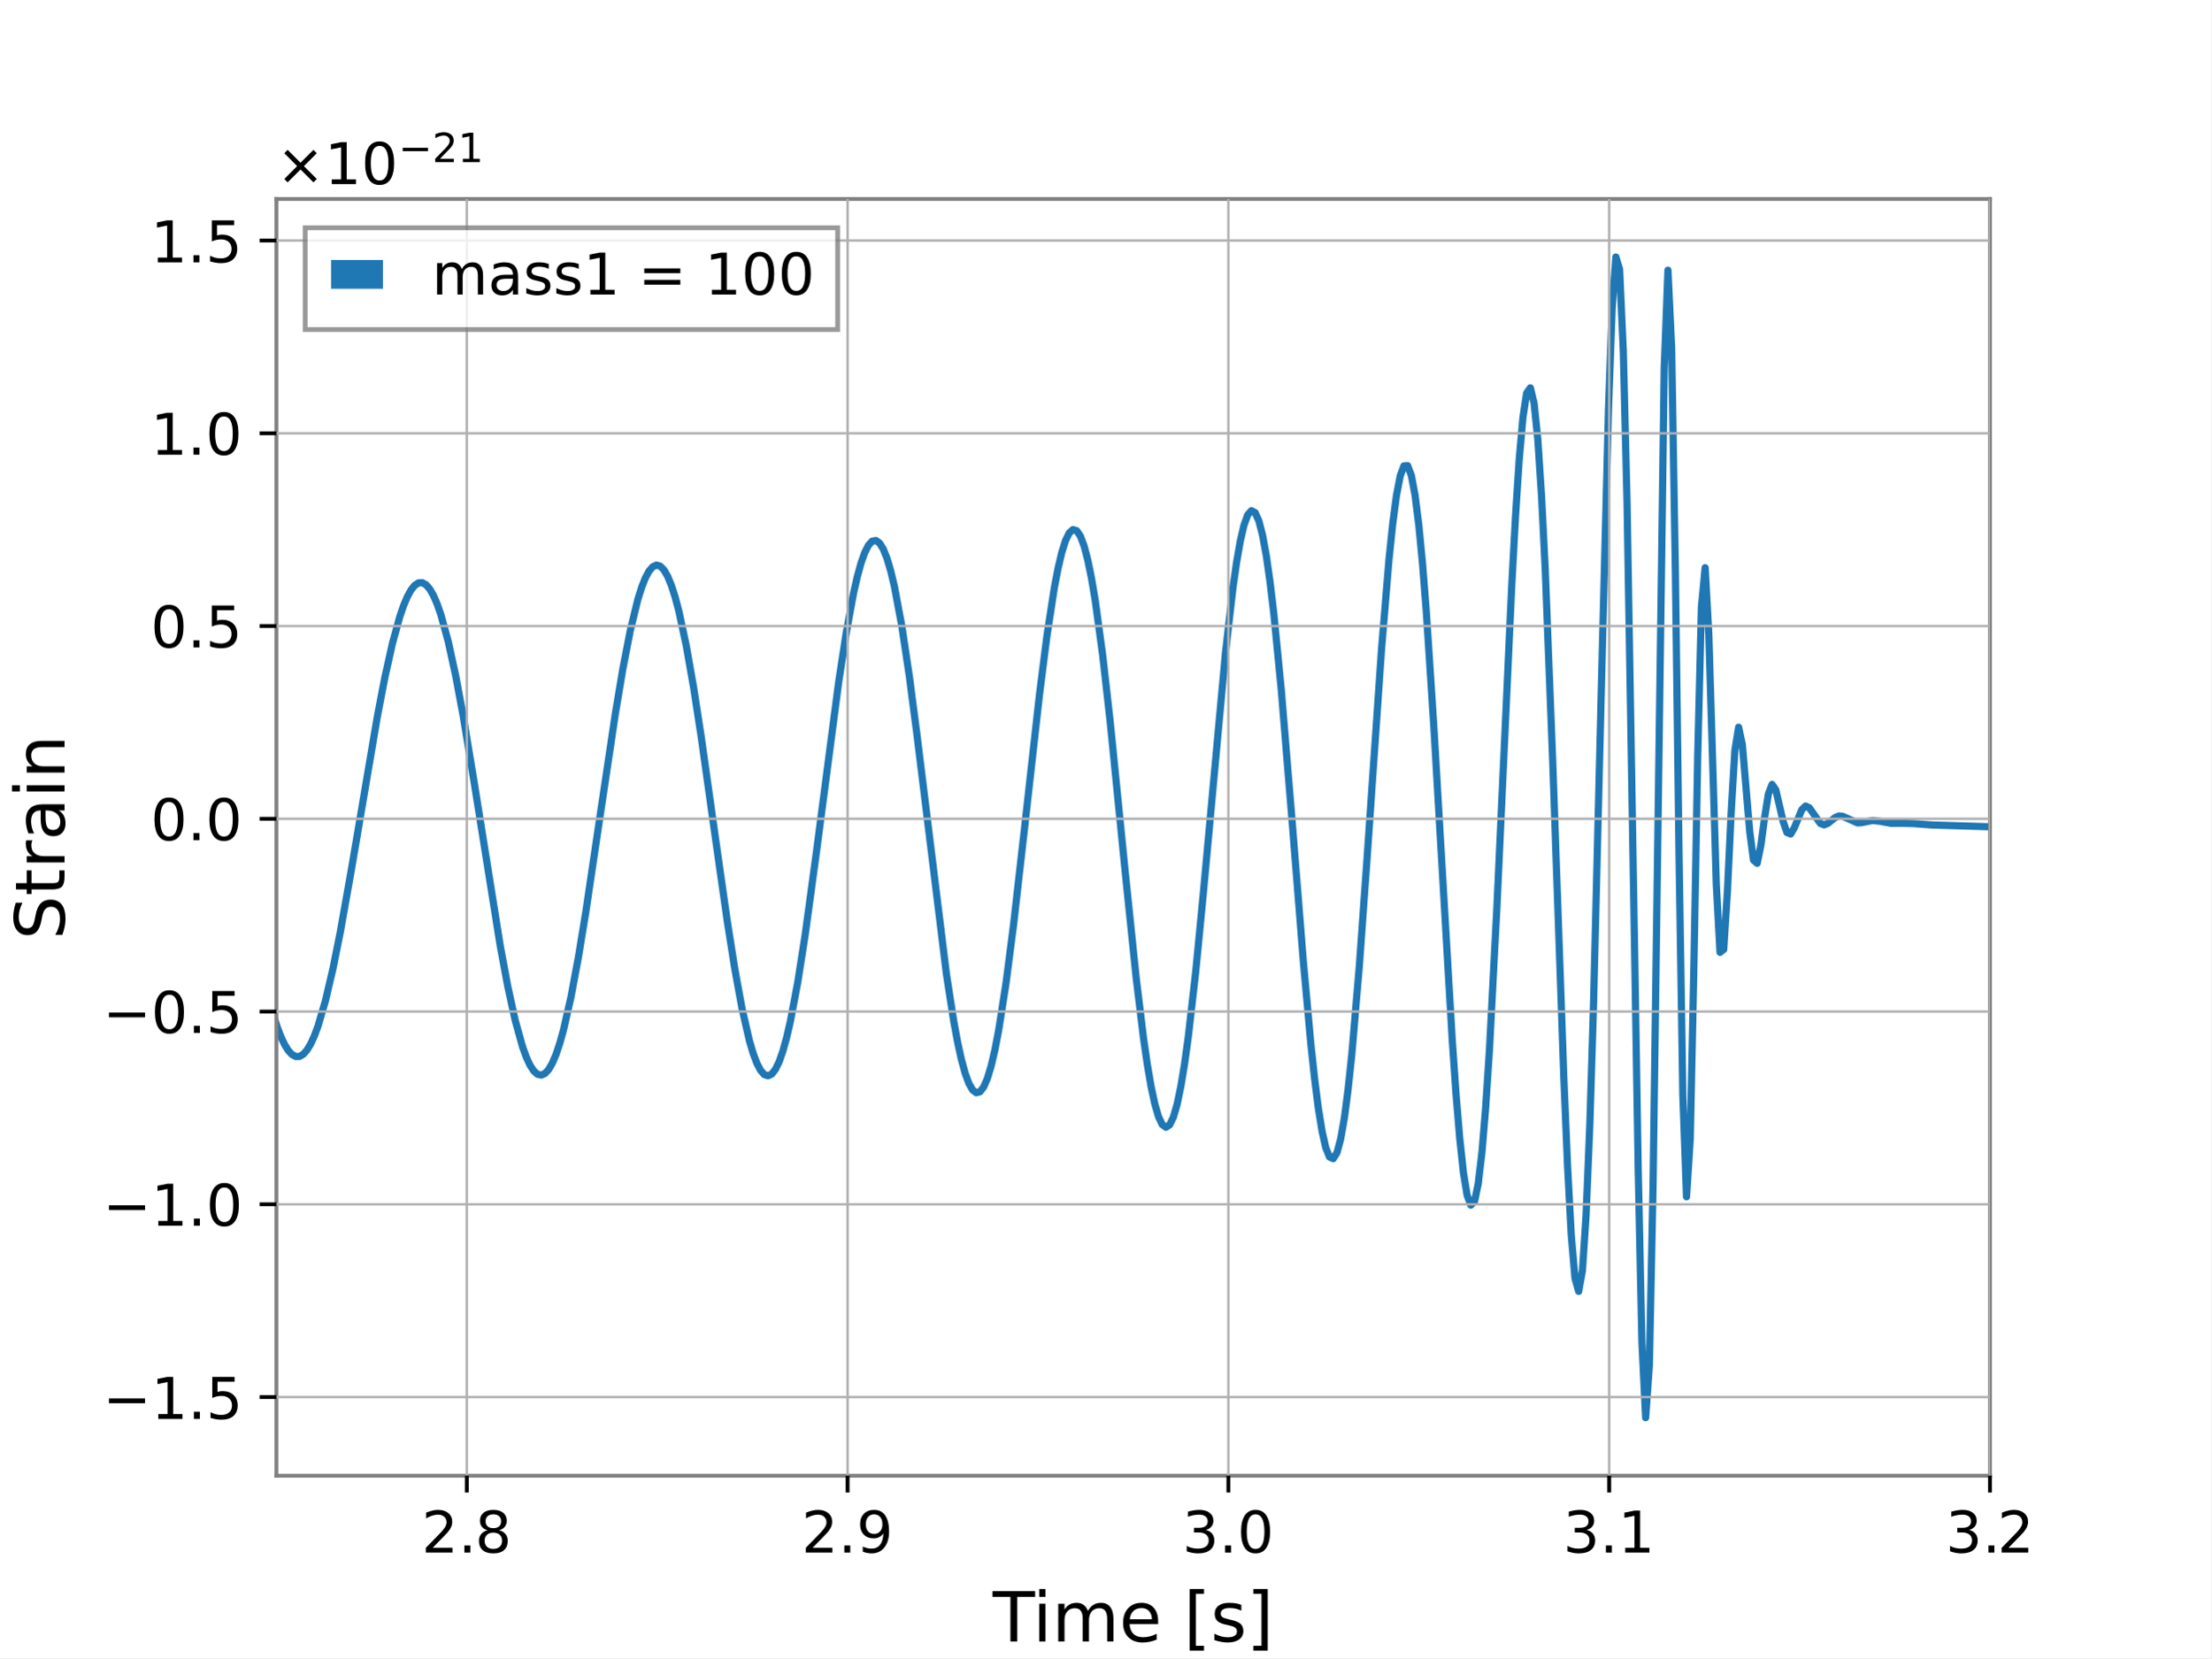
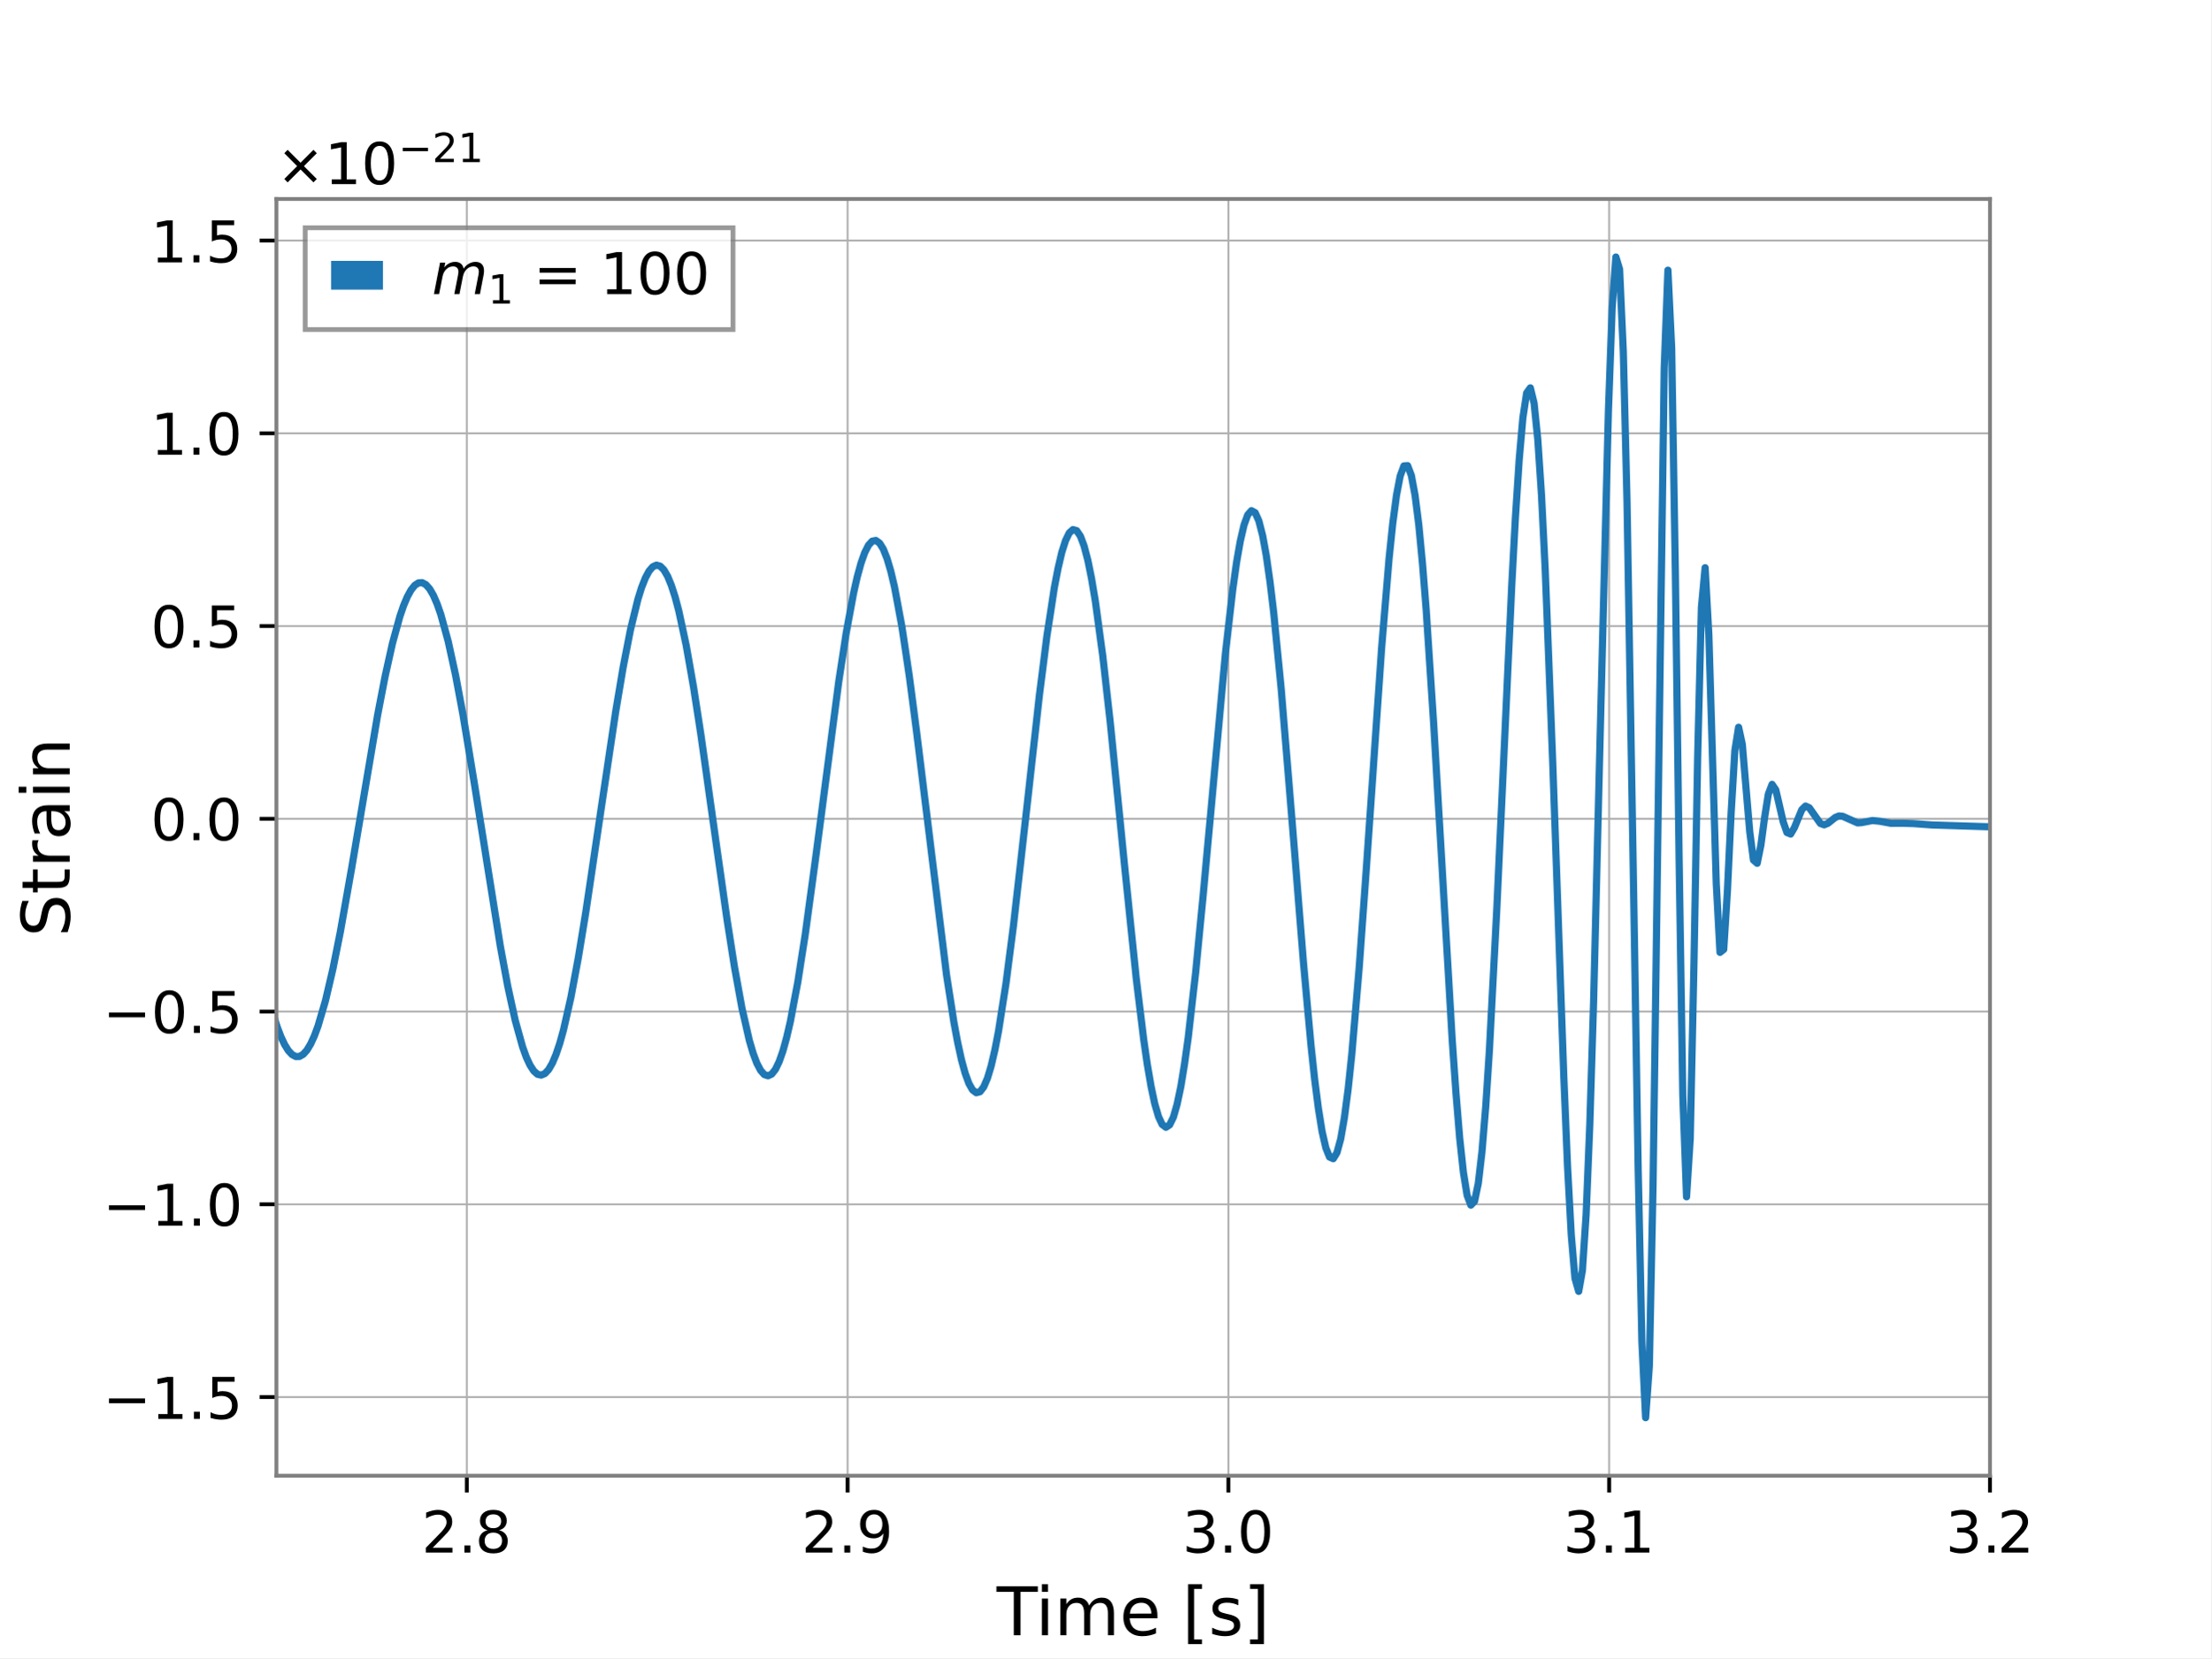
<svg xmlns="http://www.w3.org/2000/svg" xmlns:xlink="http://www.w3.org/1999/xlink" width="460.8pt" height="345.6pt" viewBox="0 0 460.8 345.6" version="1.1">
  <defs>
    <style type="text/css">*{stroke-linejoin: round; stroke-linecap: butt}</style>
  </defs>
  <g id="figure_1">
    <g id="patch_1">
      <path d="M 0 345.6  L 460.8 345.6  L 460.8 0  L 0 0  z " style="fill: #ffffff" />
    </g>
    <g id="axes_1">
      <g id="patch_2">
        <path d="M 57.6 307.584  L 414.72 307.584  L 414.72 41.472  L 57.6 41.472  z " style="fill: #ffffff" />
      </g>
-       <g id="line2d_1">
-         <path d="M 56.98 211.622  L 57.755 214.025  L 58.53 216.061  L 59.305 217.711  L 60.08 218.96  L 60.855 219.797  L 61.63 220.212  L 62.405 220.2  L 63.18 219.761  L 63.955 218.898  L 64.73 217.615  L 65.505 215.924  L 66.28 213.836  L 67.83 208.547  L 69.38 201.922  L 70.93 194.187  L 73.255 181.093  L 78.68 149.1  L 80.23 141.073  L 81.78 134.11  L 83.33 128.474  L 84.105 126.224  L 84.88 124.384  L 85.655 122.972  L 86.43 122.004  L 87.205 121.491  L 87.98 121.44  L 88.755 121.853  L 89.53 122.729  L 90.305 124.061  L 91.08 125.841  L 91.855 128.053  L 93.405 133.697  L 94.955 140.8  L 96.505 149.111  L 98.83 163.171  L 104.255 197.173  L 105.805 205.523  L 107.355 212.629  L 108.905 218.206  L 109.68 220.345  L 110.455 222.02  L 111.23 223.212  L 112.005 223.906  L 112.78 224.093  L 113.555 223.769  L 114.33 222.934  L 115.105 221.593  L 115.88 219.758  L 116.655 217.444  L 117.43 214.67  L 118.98 207.853  L 120.53 199.558  L 122.08 190.103  L 125.18 169.217  L 128.28 148.489  L 129.83 139.248  L 131.38 131.283  L 132.93 124.934  L 133.705 122.457  L 134.48 120.483  L 135.255 119.035  L 136.03 118.131  L 136.805 117.784  L 137.58 117.998  L 138.355 118.775  L 139.13 120.109  L 139.905 121.988  L 140.68 124.395  L 141.455 127.307  L 143.005 134.522  L 144.555 143.339  L 146.105 153.39  L 149.205 175.437  L 151.53 191.771  L 153.08 201.643  L 154.63 210.164  L 156.18 216.931  L 156.955 219.551  L 157.73 221.616  L 158.505 223.097  L 159.28 223.976  L 160.055 224.236  L 160.83 223.872  L 161.605 222.882  L 162.38 221.275  L 163.155 219.064  L 163.93 216.27  L 164.705 212.923  L 166.255 204.715  L 167.805 194.796  L 170.13 177.694  L 174.78 142.181  L 176.33 132.041  L 177.88 123.634  L 178.655 120.219  L 179.43 117.392  L 180.205 115.194  L 180.98 113.656  L 181.755 112.801  L 182.53 112.644  L 183.305 113.194  L 184.08 114.447  L 184.855 116.394  L 185.63 119.014  L 186.405 122.279  L 187.955 130.589  L 189.505 140.936  L 191.055 152.821  L 197.255 203.163  L 198.805 213.122  L 199.58 217.284  L 200.355 220.819  L 201.13 223.674  L 201.905 225.805  L 202.68 227.177  L 203.455 227.766  L 204.23 227.558  L 205.005 226.551  L 205.78 224.752  L 206.555 222.181  L 207.33 218.866  L 208.105 214.85  L 209.655 204.922  L 211.205 192.918  L 213.53 172.477  L 216.63 144.774  L 218.18 132.563  L 219.73 122.468  L 220.505 118.423  L 221.28 115.139  L 222.055 112.676  L 222.83 111.078  L 223.605 110.379  L 224.38 110.599  L 225.155 111.743  L 225.93 113.805  L 226.705 116.761  L 227.48 120.576  L 228.255 125.2  L 229.805 136.612  L 231.355 150.342  L 234.455 181.335  L 236.78 203.8  L 238.33 216.533  L 239.105 221.883  L 239.88 226.421  L 240.655 230.063  L 241.43 232.735  L 242.205 234.381  L 242.98 234.963  L 243.755 234.459  L 244.53 232.867  L 245.305 230.202  L 246.08 226.498  L 246.855 221.811  L 247.63 216.209  L 249.18 202.638  L 250.73 186.68  L 255.38 136.182  L 256.93 122.679  L 257.705 117.213  L 258.48 112.766  L 259.255 109.436  L 260.03 107.306  L 260.805 106.435  L 261.58 106.858  L 262.355 108.586  L 263.13 111.601  L 263.905 115.862  L 264.68 121.299  L 265.455 127.818  L 267.005 143.608  L 269.33 171.797  L 271.655 200.793  L 273.205 217.782  L 273.98 224.967  L 274.755 231.039  L 275.53 235.845  L 276.305 239.254  L 277.08 241.166  L 277.855 241.51  L 278.63 240.249  L 279.405 237.381  L 280.18 232.939  L 280.955 226.995  L 281.73 219.661  L 283.28 201.448  L 284.83 179.893  L 287.93 135.128  L 289.48 116.495  L 290.255 109.081  L 291.03 103.253  L 291.805 99.209  L 292.58 97.105  L 293.355 97.051  L 294.13 99.099  L 294.905 103.243  L 295.68 109.413  L 296.455 117.478  L 297.23 127.246  L 298.78 150.844  L 302.655 216.838  L 303.43 227.881  L 304.205 237.195  L 304.98 244.391  L 305.755 249.141  L 306.53 251.193  L 307.305 250.382  L 308.08 246.645  L 308.855 240.02  L 309.63 230.654  L 310.405 218.8  L 311.955 189.151  L 315.055 122.014  L 315.83 107.686  L 316.605 95.812  L 317.38 87.043  L 318.155 81.919  L 318.93 80.836  L 319.705 84.027  L 320.48 91.539  L 321.255 103.223  L 322.03 118.71  L 323.58 158.476  L 325.905 224.52  L 326.68 242.99  L 327.455 257.378  L 328.23 266.444  L 329.005 269.166  L 329.78 264.828  L 330.555 253.118  L 331.33 234.237  L 332.105 209.006  L 333.655 146.341  L 335.205 85.523  L 335.98 64.247  L 336.755 53.568  L 337.53 56.114  L 338.305 73.279  L 339.08 104.654  L 340.63 196.468  L 341.405 243.687  L 342.18 279.74  L 342.955 295.488  L 343.73 284.721  L 344.505 246.977  L 346.83 76.741  L 347.605 56.306  L 348.38 72.513  L 349.155 119.371  L 349.93 178.891  L 350.705 228.212  L 351.48 249.454  L 352.255 237.322  L 353.03 200.701  L 353.805 157.647  L 354.58 126.602  L 355.355 118.324  L 356.13 132.29  L 357.68 184.22  L 358.455 198.501  L 359.23 197.889  L 360.005 185.686  L 360.78 169.325  L 361.555 156.417  L 362.33 151.575  L 363.105 155.157  L 364.655 173.357  L 365.43 179.271  L 366.205 179.944  L 366.98 176.14  L 367.755 170.374  L 368.53 165.515  L 369.305 163.49  L 370.08 164.624  L 371.63 171.292  L 372.405 173.524  L 373.18 173.837  L 373.955 172.518  L 375.505 168.754  L 376.28 168.003  L 377.055 168.356  L 379.38 171.643  L 380.155 171.924  L 380.93 171.612  L 382.48 170.378  L 383.255 170.07  L 384.03 170.145  L 387.13 171.519  L 387.905 171.47  L 390.23 171.019  L 391.78 171.18  L 394.105 171.611  L 396.43 171.597  L 398.755 171.66  L 402.63 171.946  L 415.03 172.339  L 415.03 172.339  " clip-path="url(#p8f903970fc)" style="fill: none; stroke: #1f77b4; stroke-width: 1.5; stroke-linecap: square" />
-       </g>
-       <g id="patch_3">
-         <path d="M 57.6 307.584  L 57.6 41.472  " style="fill: none; stroke: #808080; stroke-width: 0.8; stroke-linejoin: miter; stroke-linecap: square" />
-       </g>
-       <g id="patch_4">
-         <path d="M 414.72 307.584  L 414.72 41.472  " style="fill: none; stroke: #808080; stroke-width: 0.8; stroke-linejoin: miter; stroke-linecap: square" />
-       </g>
-       <g id="patch_5">
-         <path d="M 57.6 307.584  L 414.72 307.584  " style="fill: none; stroke: #808080; stroke-width: 0.8; stroke-linejoin: miter; stroke-linecap: square" />
-       </g>
-       <g id="patch_6">
-         <path d="M 57.6 41.472  L 414.72 41.472  " style="fill: none; stroke: #808080; stroke-width: 0.8; stroke-linejoin: miter; stroke-linecap: square" />
-       </g>
      <g id="matplotlib.axis_1">
        <g id="xtick_1">
+           <g id="line2d_1">
+             <path d="M 97.28 307.584  L 97.28 41.472  " clip-path="url(#pd435200888)" style="fill: none; stroke: #b0b0b0; stroke-width: 0.4; stroke-linecap: square" />
+           </g>
          <g id="line2d_2">
-             <path d="M 97.28 307.584  L 97.28 41.472  " clip-path="url(#p8f903970fc)" style="fill: none; stroke: #b0b0b0; stroke-width: 0.5; stroke-linecap: square" />
-           </g>
-           <g id="line2d_3">
-             <defs>
-               <path id="mfacec053ff" d="M 0 0  L 0 3.5  " style="stroke: #000000; stroke-width: 0.8" />
-             </defs>
-             <g>
-               <use xlink:href="#mfacec053ff" x="97.28" y="307.584" style="stroke: #000000; stroke-width: 0.8" />
+             <defs>
+               <path id="m0b20afa944" d="M 0 0  L 0 3.5  " style="stroke: #000000; stroke-width: 0.8" />
+             </defs>
+             <g>
+               <use xlink:href="#m0b20afa944" x="97.28" y="307.584" style="stroke: #000000; stroke-width: 0.8" />
            </g>
          </g>
          <g id="text_1">
            <g transform="translate(87.86 323.7021) scale(0.12 -0.12)">
              <defs>
                <path id="DejaVuSans-32" d="M 1228 531  L 3431 531  L 3431 0  L 469 0  L 469 531  Q 828 903 1448 1529  Q 2069 2156 2228 2338  Q 2531 2678 2651 2914  Q 2772 3150 2772 3378  Q 2772 3750 2511 3984  Q 2250 4219 1831 4219  Q 1534 4219 1204 4116  Q 875 4013 500 3803  L 500 4441  Q 881 4594 1212 4672  Q 1544 4750 1819 4750  Q 2544 4750 2975 4387  Q 3406 4025 3406 3419  Q 3406 3131 3298 2873  Q 3191 2616 2906 2266  Q 2828 2175 2409 1742  Q 1991 1309 1228 531  z " transform="scale(0.015625)" />
                <path id="DejaVuSans-2e" d="M 684 794  L 1344 794  L 1344 0  L 684 0  L 684 794  z " transform="scale(0.015625)" />
                <path id="DejaVuSans-38" d="M 2034 2216  Q 1584 2216 1326 1975  Q 1069 1734 1069 1313  Q 1069 891 1326 650  Q 1584 409 2034 409  Q 2484 409 2743 651  Q 3003 894 3003 1313  Q 3003 1734 2745 1975  Q 2488 2216 2034 2216  z M 1403 2484  Q 997 2584 770 2862  Q 544 3141 544 3541  Q 544 4100 942 4425  Q 1341 4750 2034 4750  Q 2731 4750 3128 4425  Q 3525 4100 3525 3541  Q 3525 3141 3298 2862  Q 3072 2584 2669 2484  Q 3125 2378 3379 2068  Q 3634 1759 3634 1313  Q 3634 634 3220 271  Q 2806 -91 2034 -91  Q 1263 -91 848 271  Q 434 634 434 1313  Q 434 1759 690 2068  Q 947 2378 1403 2484  z M 1172 3481  Q 1172 3119 1398 2916  Q 1625 2713 2034 2713  Q 2441 2713 2670 2916  Q 2900 3119 2900 3481  Q 2900 3844 2670 4047  Q 2441 4250 2034 4250  Q 1625 4250 1398 4047  Q 1172 3844 1172 3481  z " transform="scale(0.015625)" />
              </defs>
              <use xlink:href="#DejaVuSans-32" transform="translate(0 0.78125)" />
              <use xlink:href="#DejaVuSans-2e" transform="translate(63.62305 0.78125)" />
              <use xlink:href="#DejaVuSans-38" transform="translate(92.78516 0.78125)" />
            </g>
          </g>
        </g>
        <g id="xtick_2">
+           <g id="line2d_3">
+             <path d="M 176.64 307.584  L 176.64 41.472  " clip-path="url(#pd435200888)" style="fill: none; stroke: #b0b0b0; stroke-width: 0.4; stroke-linecap: square" />
+           </g>
          <g id="line2d_4">
-             <path d="M 176.64 307.584  L 176.64 41.472  " clip-path="url(#p8f903970fc)" style="fill: none; stroke: #b0b0b0; stroke-width: 0.5; stroke-linecap: square" />
-           </g>
-           <g id="line2d_5">
-             <g>
-               <use xlink:href="#mfacec053ff" x="176.64" y="307.584" style="stroke: #000000; stroke-width: 0.8" />
+             <g>
+               <use xlink:href="#m0b20afa944" x="176.64" y="307.584" style="stroke: #000000; stroke-width: 0.8" />
            </g>
          </g>
          <g id="text_2">
            <g transform="translate(167.04 323.7021) scale(0.12 -0.12)">
              <defs>
                <path id="DejaVuSans-39" d="M 703 97  L 703 672  Q 941 559 1184 500  Q 1428 441 1663 441  Q 2288 441 2617 861  Q 2947 1281 2994 2138  Q 2813 1869 2534 1725  Q 2256 1581 1919 1581  Q 1219 1581 811 2004  Q 403 2428 403 3163  Q 403 3881 828 4315  Q 1253 4750 1959 4750  Q 2769 4750 3195 4129  Q 3622 3509 3622 2328  Q 3622 1225 3098 567  Q 2575 -91 1691 -91  Q 1453 -91 1209 -44  Q 966 3 703 97  z M 1959 2075  Q 2384 2075 2632 2365  Q 2881 2656 2881 3163  Q 2881 3666 2632 3958  Q 2384 4250 1959 4250  Q 1534 4250 1286 3958  Q 1038 3666 1038 3163  Q 1038 2656 1286 2365  Q 1534 2075 1959 2075  z " transform="scale(0.015625)" />
              </defs>
              <use xlink:href="#DejaVuSans-32" transform="translate(0 0.78125)" />
              <use xlink:href="#DejaVuSans-2e" transform="translate(63.62305 0.78125)" />
              <use xlink:href="#DejaVuSans-39" transform="translate(95.41016 0.78125)" />
            </g>
          </g>
        </g>
        <g id="xtick_3">
+           <g id="line2d_5">
+             <path d="M 256 307.584  L 256 41.472  " clip-path="url(#pd435200888)" style="fill: none; stroke: #b0b0b0; stroke-width: 0.4; stroke-linecap: square" />
+           </g>
          <g id="line2d_6">
-             <path d="M 256 307.584  L 256 41.472  " clip-path="url(#p8f903970fc)" style="fill: none; stroke: #b0b0b0; stroke-width: 0.5; stroke-linecap: square" />
-           </g>
-           <g id="line2d_7">
-             <g>
-               <use xlink:href="#mfacec053ff" x="256" y="307.584" style="stroke: #000000; stroke-width: 0.8" />
+             <g>
+               <use xlink:href="#m0b20afa944" x="256" y="307.584" style="stroke: #000000; stroke-width: 0.8" />
            </g>
          </g>
          <g id="text_3">
            <g transform="translate(246.4 323.7021) scale(0.12 -0.12)">
              <defs>
                <path id="DejaVuSans-33" d="M 2597 2516  Q 3050 2419 3304 2112  Q 3559 1806 3559 1356  Q 3559 666 3084 287  Q 2609 -91 1734 -91  Q 1441 -91 1130 -33  Q 819 25 488 141  L 488 750  Q 750 597 1062 519  Q 1375 441 1716 441  Q 2309 441 2620 675  Q 2931 909 2931 1356  Q 2931 1769 2642 2001  Q 2353 2234 1838 2234  L 1294 2234  L 1294 2753  L 1863 2753  Q 2328 2753 2575 2939  Q 2822 3125 2822 3475  Q 2822 3834 2567 4026  Q 2313 4219 1838 4219  Q 1578 4219 1281 4162  Q 984 4106 628 3988  L 628 4550  Q 988 4650 1302 4700  Q 1616 4750 1894 4750  Q 2613 4750 3031 4423  Q 3450 4097 3450 3541  Q 3450 3153 3228 2886  Q 3006 2619 2597 2516  z " transform="scale(0.015625)" />
                <path id="DejaVuSans-30" d="M 2034 4250  Q 1547 4250 1301 3770  Q 1056 3291 1056 2328  Q 1056 1369 1301 889  Q 1547 409 2034 409  Q 2525 409 2770 889  Q 3016 1369 3016 2328  Q 3016 3291 2770 3770  Q 2525 4250 2034 4250  z M 2034 4750  Q 2819 4750 3233 4129  Q 3647 3509 3647 2328  Q 3647 1150 3233 529  Q 2819 -91 2034 -91  Q 1250 -91 836 529  Q 422 1150 422 2328  Q 422 3509 836 4129  Q 1250 4750 2034 4750  z " transform="scale(0.015625)" />
              </defs>
              <use xlink:href="#DejaVuSans-33" transform="translate(0 0.78125)" />
              <use xlink:href="#DejaVuSans-2e" transform="translate(63.62305 0.78125)" />
              <use xlink:href="#DejaVuSans-30" transform="translate(95.41016 0.78125)" />
            </g>
          </g>
        </g>
        <g id="xtick_4">
+           <g id="line2d_7">
+             <path d="M 335.36 307.584  L 335.36 41.472  " clip-path="url(#pd435200888)" style="fill: none; stroke: #b0b0b0; stroke-width: 0.4; stroke-linecap: square" />
+           </g>
          <g id="line2d_8">
-             <path d="M 335.36 307.584  L 335.36 41.472  " clip-path="url(#p8f903970fc)" style="fill: none; stroke: #b0b0b0; stroke-width: 0.5; stroke-linecap: square" />
-           </g>
-           <g id="line2d_9">
-             <g>
-               <use xlink:href="#mfacec053ff" x="335.36" y="307.584" style="stroke: #000000; stroke-width: 0.8" />
+             <g>
+               <use xlink:href="#m0b20afa944" x="335.36" y="307.584" style="stroke: #000000; stroke-width: 0.8" />
            </g>
          </g>
          <g id="text_4">
            <g transform="translate(325.76 323.7021) scale(0.12 -0.12)">
              <defs>
                <path id="DejaVuSans-31" d="M 794 531  L 1825 531  L 1825 4091  L 703 3866  L 703 4441  L 1819 4666  L 2450 4666  L 2450 531  L 3481 531  L 3481 0  L 794 0  L 794 531  z " transform="scale(0.015625)" />
              </defs>
              <use xlink:href="#DejaVuSans-33" transform="translate(0 0.78125)" />
              <use xlink:href="#DejaVuSans-2e" transform="translate(63.62305 0.78125)" />
              <use xlink:href="#DejaVuSans-31" transform="translate(95.41016 0.78125)" />
            </g>
          </g>
        </g>
        <g id="xtick_5">
+           <g id="line2d_9">
+             <path d="M 414.72 307.584  L 414.72 41.472  " clip-path="url(#pd435200888)" style="fill: none; stroke: #b0b0b0; stroke-width: 0.4; stroke-linecap: square" />
+           </g>
          <g id="line2d_10">
-             <path d="M 414.72 307.584  L 414.72 41.472  " clip-path="url(#p8f903970fc)" style="fill: none; stroke: #b0b0b0; stroke-width: 0.5; stroke-linecap: square" />
-           </g>
-           <g id="line2d_11">
-             <g>
-               <use xlink:href="#mfacec053ff" x="414.72" y="307.584" style="stroke: #000000; stroke-width: 0.8" />
+             <g>
+               <use xlink:href="#m0b20afa944" x="414.72" y="307.584" style="stroke: #000000; stroke-width: 0.8" />
            </g>
          </g>
          <g id="text_5">
            <g transform="translate(405.48 323.7021) scale(0.12 -0.12)">
              <use xlink:href="#DejaVuSans-33" transform="translate(0 0.78125)" />
              <use xlink:href="#DejaVuSans-2e" transform="translate(63.62305 0.78125)" />
              <use xlink:href="#DejaVuSans-32" transform="translate(89.91016 0.78125)" />
            </g>
          </g>
        </g>
        <g id="text_6">
-           <g transform="translate(206.8864 342.1395) scale(0.144 -0.144)">
+           <g transform="translate(207.6995 340.8356) scale(0.14 -0.14)">
            <defs>
              <path id="DejaVuSans-54" d="M -19 4666  L 3928 4666  L 3928 4134  L 2272 4134  L 2272 0  L 1638 0  L 1638 4134  L -19 4134  L -19 4666  z " transform="scale(0.015625)" />
              <path id="DejaVuSans-69" d="M 603 3500  L 1178 3500  L 1178 0  L 603 0  L 603 3500  z M 603 4863  L 1178 4863  L 1178 4134  L 603 4134  L 603 4863  z " transform="scale(0.015625)" />
              <path id="DejaVuSans-6d" d="M 3328 2828  Q 3544 3216 3844 3400  Q 4144 3584 4550 3584  Q 5097 3584 5394 3201  Q 5691 2819 5691 2113  L 5691 0  L 5113 0  L 5113 2094  Q 5113 2597 4934 2840  Q 4756 3084 4391 3084  Q 3944 3084 3684 2787  Q 3425 2491 3425 1978  L 3425 0  L 2847 0  L 2847 2094  Q 2847 2600 2669 2842  Q 2491 3084 2119 3084  Q 1678 3084 1418 2786  Q 1159 2488 1159 1978  L 1159 0  L 581 0  L 581 3500  L 1159 3500  L 1159 2956  Q 1356 3278 1631 3431  Q 1906 3584 2284 3584  Q 2666 3584 2933 3390  Q 3200 3197 3328 2828  z " transform="scale(0.015625)" />
              <path id="DejaVuSans-65" d="M 3597 1894  L 3597 1613  L 953 1613  Q 991 1019 1311 708  Q 1631 397 2203 397  Q 2534 397 2845 478  Q 3156 559 3463 722  L 3463 178  Q 3153 47 2828 -22  Q 2503 -91 2169 -91  Q 1331 -91 842 396  Q 353 884 353 1716  Q 353 2575 817 3079  Q 1281 3584 2069 3584  Q 2775 3584 3186 3129  Q 3597 2675 3597 1894  z M 3022 2063  Q 3016 2534 2758 2815  Q 2500 3097 2075 3097  Q 1594 3097 1305 2825  Q 1016 2553 972 2059  L 3022 2063  z " transform="scale(0.015625)" />
              <path id="DejaVuSans-20" transform="scale(0.015625)" />
              <path id="DejaVuSans-5b" d="M 550 4863  L 1875 4863  L 1875 4416  L 1125 4416  L 1125 -397  L 1875 -397  L 1875 -844  L 550 -844  L 550 4863  z " transform="scale(0.015625)" />
              <path id="DejaVuSans-73" d="M 2834 3397  L 2834 2853  Q 2591 2978 2328 3040  Q 2066 3103 1784 3103  Q 1356 3103 1142 2972  Q 928 2841 928 2578  Q 928 2378 1081 2264  Q 1234 2150 1697 2047  L 1894 2003  Q 2506 1872 2764 1633  Q 3022 1394 3022 966  Q 3022 478 2636 193  Q 2250 -91 1575 -91  Q 1294 -91 989 -36  Q 684 19 347 128  L 347 722  Q 666 556 975 473  Q 1284 391 1588 391  Q 1994 391 2212 530  Q 2431 669 2431 922  Q 2431 1156 2273 1281  Q 2116 1406 1581 1522  L 1381 1569  Q 847 1681 609 1914  Q 372 2147 372 2553  Q 372 3047 722 3315  Q 1072 3584 1716 3584  Q 2034 3584 2315 3537  Q 2597 3491 2834 3397  z " transform="scale(0.015625)" />
              <path id="DejaVuSans-5d" d="M 1947 4863  L 1947 -844  L 622 -844  L 622 -397  L 1369 -397  L 1369 4416  L 622 4416  L 622 4863  L 1947 4863  z " transform="scale(0.015625)" />
            </defs>
            <use xlink:href="#DejaVuSans-54" />
            <use xlink:href="#DejaVuSans-69" x="57.959" />
            <use xlink:href="#DejaVuSans-6d" x="85.742" />
            <use xlink:href="#DejaVuSans-65" x="183.154" />
            <use xlink:href="#DejaVuSans-20" x="244.678" />
            <use xlink:href="#DejaVuSans-5b" x="276.465" />
            <use xlink:href="#DejaVuSans-73" x="315.479" />
            <use xlink:href="#DejaVuSans-5d" x="367.578" />
          </g>
        </g>
      </g>
      <g id="matplotlib.axis_2">
        <g id="ytick_1">
+           <g id="line2d_11">
+             <path d="M 57.6 291.194  L 414.72 291.194  " clip-path="url(#pd435200888)" style="fill: none; stroke: #b0b0b0; stroke-width: 0.4; stroke-linecap: square" />
+           </g>
          <g id="line2d_12">
-             <path d="M 57.6 291.194  L 414.72 291.194  " clip-path="url(#p8f903970fc)" style="fill: none; stroke: #b0b0b0; stroke-width: 0.5; stroke-linecap: square" />
-           </g>
-           <g id="line2d_13">
-             <defs>
-               <path id="m2f68d8ec80" d="M 0 0  L -3.5 0  " style="stroke: #000000; stroke-width: 0.8" />
-             </defs>
-             <g>
-               <use xlink:href="#m2f68d8ec80" x="57.6" y="291.194" style="stroke: #000000; stroke-width: 0.8" />
+             <defs>
+               <path id="m34209d4f77" d="M 0 0  L -3.5 0  " style="stroke: #000000; stroke-width: 0.8" />
+             </defs>
+             <g>
+               <use xlink:href="#m34209d4f77" x="57.6" y="291.194" style="stroke: #000000; stroke-width: 0.8" />
            </g>
          </g>
          <g id="text_7">
            <g transform="translate(21.44 295.7529) scale(0.12 -0.12)">
              <defs>
                <path id="DejaVuSans-2212" d="M 678 2272  L 4684 2272  L 4684 1741  L 678 1741  L 678 2272  z " transform="scale(0.015625)" />
                <path id="DejaVuSans-35" d="M 691 4666  L 3169 4666  L 3169 4134  L 1269 4134  L 1269 2991  Q 1406 3038 1543 3061  Q 1681 3084 1819 3084  Q 2600 3084 3056 2656  Q 3513 2228 3513 1497  Q 3513 744 3044 326  Q 2575 -91 1722 -91  Q 1428 -91 1123 -41  Q 819 9 494 109  L 494 744  Q 775 591 1075 516  Q 1375 441 1709 441  Q 2250 441 2565 725  Q 2881 1009 2881 1497  Q 2881 1984 2565 2268  Q 2250 2553 1709 2553  Q 1456 2553 1204 2497  Q 953 2441 691 2322  L 691 4666  z " transform="scale(0.015625)" />
              </defs>
              <use xlink:href="#DejaVuSans-2212" transform="translate(0 0.09375)" />
              <use xlink:href="#DejaVuSans-31" transform="translate(83.78906 0.09375)" />
              <use xlink:href="#DejaVuSans-2e" transform="translate(147.4121 0.09375)" />
              <use xlink:href="#DejaVuSans-35" transform="translate(179.1992 0.09375)" />
            </g>
          </g>
        </g>
        <g id="ytick_2">
+           <g id="line2d_13">
+             <path d="M 57.6 251.017  L 414.72 251.017  " clip-path="url(#pd435200888)" style="fill: none; stroke: #b0b0b0; stroke-width: 0.4; stroke-linecap: square" />
+           </g>
          <g id="line2d_14">
-             <path d="M 57.6 251.017  L 414.72 251.017  " clip-path="url(#p8f903970fc)" style="fill: none; stroke: #b0b0b0; stroke-width: 0.5; stroke-linecap: square" />
-           </g>
-           <g id="line2d_15">
-             <g>
-               <use xlink:href="#m2f68d8ec80" x="57.6" y="251.017" style="stroke: #000000; stroke-width: 0.8" />
+             <g>
+               <use xlink:href="#m34209d4f77" x="57.6" y="251.017" style="stroke: #000000; stroke-width: 0.8" />
            </g>
          </g>
          <g id="text_8">
            <g transform="translate(21.44 255.5757) scale(0.12 -0.12)">
              <use xlink:href="#DejaVuSans-2212" transform="translate(0 0.78125)" />
              <use xlink:href="#DejaVuSans-31" transform="translate(83.78906 0.78125)" />
              <use xlink:href="#DejaVuSans-2e" transform="translate(147.4121 0.78125)" />
              <use xlink:href="#DejaVuSans-30" transform="translate(179.1992 0.78125)" />
            </g>
          </g>
        </g>
        <g id="ytick_3">
+           <g id="line2d_15">
+             <path d="M 57.6 210.839  L 414.72 210.839  " clip-path="url(#pd435200888)" style="fill: none; stroke: #b0b0b0; stroke-width: 0.4; stroke-linecap: square" />
+           </g>
          <g id="line2d_16">
-             <path d="M 57.6 210.839  L 414.72 210.839  " clip-path="url(#p8f903970fc)" style="fill: none; stroke: #b0b0b0; stroke-width: 0.5; stroke-linecap: square" />
-           </g>
-           <g id="line2d_17">
-             <g>
-               <use xlink:href="#m2f68d8ec80" x="57.6" y="210.839" style="stroke: #000000; stroke-width: 0.8" />
+             <g>
+               <use xlink:href="#m34209d4f77" x="57.6" y="210.839" style="stroke: #000000; stroke-width: 0.8" />
            </g>
          </g>
          <g id="text_9">
            <g transform="translate(21.44 215.3985) scale(0.12 -0.12)">
              <use xlink:href="#DejaVuSans-2212" transform="translate(0 0.78125)" />
              <use xlink:href="#DejaVuSans-30" transform="translate(83.78906 0.78125)" />
              <use xlink:href="#DejaVuSans-2e" transform="translate(147.4121 0.78125)" />
              <use xlink:href="#DejaVuSans-35" transform="translate(179.1992 0.78125)" />
            </g>
          </g>
        </g>
        <g id="ytick_4">
+           <g id="line2d_17">
+             <path d="M 57.6 170.662  L 414.72 170.662  " clip-path="url(#pd435200888)" style="fill: none; stroke: #b0b0b0; stroke-width: 0.4; stroke-linecap: square" />
+           </g>
          <g id="line2d_18">
-             <path d="M 57.6 170.662  L 414.72 170.662  " clip-path="url(#p8f903970fc)" style="fill: none; stroke: #b0b0b0; stroke-width: 0.5; stroke-linecap: square" />
-           </g>
-           <g id="line2d_19">
-             <g>
-               <use xlink:href="#m2f68d8ec80" x="57.6" y="170.662" style="stroke: #000000; stroke-width: 0.8" />
+             <g>
+               <use xlink:href="#m34209d4f77" x="57.6" y="170.662" style="stroke: #000000; stroke-width: 0.8" />
            </g>
          </g>
          <g id="text_10">
            <g transform="translate(31.4 175.2213) scale(0.12 -0.12)">
              <use xlink:href="#DejaVuSans-30" transform="translate(0 0.78125)" />
              <use xlink:href="#DejaVuSans-2e" transform="translate(63.62305 0.78125)" />
              <use xlink:href="#DejaVuSans-30" transform="translate(95.41016 0.78125)" />
            </g>
          </g>
        </g>
        <g id="ytick_5">
+           <g id="line2d_19">
+             <path d="M 57.6 130.485  L 414.72 130.485  " clip-path="url(#pd435200888)" style="fill: none; stroke: #b0b0b0; stroke-width: 0.4; stroke-linecap: square" />
+           </g>
          <g id="line2d_20">
-             <path d="M 57.6 130.485  L 414.72 130.485  " clip-path="url(#p8f903970fc)" style="fill: none; stroke: #b0b0b0; stroke-width: 0.5; stroke-linecap: square" />
-           </g>
-           <g id="line2d_21">
-             <g>
-               <use xlink:href="#m2f68d8ec80" x="57.6" y="130.485" style="stroke: #000000; stroke-width: 0.8" />
+             <g>
+               <use xlink:href="#m34209d4f77" x="57.6" y="130.485" style="stroke: #000000; stroke-width: 0.8" />
            </g>
          </g>
          <g id="text_11">
            <g transform="translate(31.4 135.0441) scale(0.12 -0.12)">
              <use xlink:href="#DejaVuSans-30" transform="translate(0 0.78125)" />
              <use xlink:href="#DejaVuSans-2e" transform="translate(63.62305 0.78125)" />
              <use xlink:href="#DejaVuSans-35" transform="translate(95.41016 0.78125)" />
            </g>
          </g>
        </g>
        <g id="ytick_6">
+           <g id="line2d_21">
+             <path d="M 57.6 90.308  L 414.72 90.308  " clip-path="url(#pd435200888)" style="fill: none; stroke: #b0b0b0; stroke-width: 0.4; stroke-linecap: square" />
+           </g>
          <g id="line2d_22">
-             <path d="M 57.6 90.308  L 414.72 90.308  " clip-path="url(#p8f903970fc)" style="fill: none; stroke: #b0b0b0; stroke-width: 0.5; stroke-linecap: square" />
-           </g>
-           <g id="line2d_23">
-             <g>
-               <use xlink:href="#m2f68d8ec80" x="57.6" y="90.308" style="stroke: #000000; stroke-width: 0.8" />
+             <g>
+               <use xlink:href="#m34209d4f77" x="57.6" y="90.308" style="stroke: #000000; stroke-width: 0.8" />
            </g>
          </g>
          <g id="text_12">
            <g transform="translate(31.4 94.86691) scale(0.12 -0.12)">
              <use xlink:href="#DejaVuSans-31" transform="translate(0 0.78125)" />
              <use xlink:href="#DejaVuSans-2e" transform="translate(63.62305 0.78125)" />
              <use xlink:href="#DejaVuSans-30" transform="translate(95.41016 0.78125)" />
            </g>
          </g>
        </g>
        <g id="ytick_7">
+           <g id="line2d_23">
+             <path d="M 57.6 50.131  L 414.72 50.131  " clip-path="url(#pd435200888)" style="fill: none; stroke: #b0b0b0; stroke-width: 0.4; stroke-linecap: square" />
+           </g>
          <g id="line2d_24">
-             <path d="M 57.6 50.131  L 414.72 50.131  " clip-path="url(#p8f903970fc)" style="fill: none; stroke: #b0b0b0; stroke-width: 0.5; stroke-linecap: square" />
-           </g>
-           <g id="line2d_25">
-             <g>
-               <use xlink:href="#m2f68d8ec80" x="57.6" y="50.131" style="stroke: #000000; stroke-width: 0.8" />
+             <g>
+               <use xlink:href="#m34209d4f77" x="57.6" y="50.131" style="stroke: #000000; stroke-width: 0.8" />
            </g>
          </g>
          <g id="text_13">
            <g transform="translate(31.4 54.6897) scale(0.12 -0.12)">
              <use xlink:href="#DejaVuSans-31" transform="translate(0 0.09375)" />
              <use xlink:href="#DejaVuSans-2e" transform="translate(63.62305 0.09375)" />
              <use xlink:href="#DejaVuSans-35" transform="translate(95.41016 0.09375)" />
            </g>
          </g>
        </g>
        <g id="text_14">
-           <g transform="translate(13.44525 195.8569) rotate(-90) scale(0.144 -0.144)">
+           <g transform="translate(14.52844 195.2644) rotate(-90) scale(0.14 -0.14)">
            <defs>
              <path id="DejaVuSans-53" d="M 3425 4513  L 3425 3897  Q 3066 4069 2747 4153  Q 2428 4238 2131 4238  Q 1616 4238 1336 4038  Q 1056 3838 1056 3469  Q 1056 3159 1242 3001  Q 1428 2844 1947 2747  L 2328 2669  Q 3034 2534 3370 2195  Q 3706 1856 3706 1288  Q 3706 609 3251 259  Q 2797 -91 1919 -91  Q 1588 -91 1214 -16  Q 841 59 441 206  L 441 856  Q 825 641 1194 531  Q 1563 422 1919 422  Q 2459 422 2753 634  Q 3047 847 3047 1241  Q 3047 1584 2836 1778  Q 2625 1972 2144 2069  L 1759 2144  Q 1053 2284 737 2584  Q 422 2884 422 3419  Q 422 4038 858 4394  Q 1294 4750 2059 4750  Q 2388 4750 2728 4690  Q 3069 4631 3425 4513  z " transform="scale(0.015625)" />
              <path id="DejaVuSans-74" d="M 1172 4494  L 1172 3500  L 2356 3500  L 2356 3053  L 1172 3053  L 1172 1153  Q 1172 725 1289 603  Q 1406 481 1766 481  L 2356 481  L 2356 0  L 1766 0  Q 1100 0 847 248  Q 594 497 594 1153  L 594 3053  L 172 3053  L 172 3500  L 594 3500  L 594 4494  L 1172 4494  z " transform="scale(0.015625)" />
              <path id="DejaVuSans-72" d="M 2631 2963  Q 2534 3019 2420 3045  Q 2306 3072 2169 3072  Q 1681 3072 1420 2755  Q 1159 2438 1159 1844  L 1159 0  L 581 0  L 581 3500  L 1159 3500  L 1159 2956  Q 1341 3275 1631 3429  Q 1922 3584 2338 3584  Q 2397 3584 2469 3576  Q 2541 3569 2628 3553  L 2631 2963  z " transform="scale(0.015625)" />
              <path id="DejaVuSans-61" d="M 2194 1759  Q 1497 1759 1228 1600  Q 959 1441 959 1056  Q 959 750 1161 570  Q 1363 391 1709 391  Q 2188 391 2477 730  Q 2766 1069 2766 1631  L 2766 1759  L 2194 1759  z M 3341 1997  L 3341 0  L 2766 0  L 2766 531  Q 2569 213 2275 61  Q 1981 -91 1556 -91  Q 1019 -91 701 211  Q 384 513 384 1019  Q 384 1609 779 1909  Q 1175 2209 1959 2209  L 2766 2209  L 2766 2266  Q 2766 2663 2505 2880  Q 2244 3097 1772 3097  Q 1472 3097 1187 3025  Q 903 2953 641 2809  L 641 3341  Q 956 3463 1253 3523  Q 1550 3584 1831 3584  Q 2591 3584 2966 3190  Q 3341 2797 3341 1997  z " transform="scale(0.015625)" />
              <path id="DejaVuSans-6e" d="M 3513 2113  L 3513 0  L 2938 0  L 2938 2094  Q 2938 2591 2744 2837  Q 2550 3084 2163 3084  Q 1697 3084 1428 2787  Q 1159 2491 1159 1978  L 1159 0  L 581 0  L 581 3500  L 1159 3500  L 1159 2956  Q 1366 3272 1645 3428  Q 1925 3584 2291 3584  Q 2894 3584 3203 3211  Q 3513 2838 3513 2113  z " transform="scale(0.015625)" />
            </defs>
            <use xlink:href="#DejaVuSans-53" />
            <use xlink:href="#DejaVuSans-74" x="63.477" />
            <use xlink:href="#DejaVuSans-72" x="102.686" />
            <use xlink:href="#DejaVuSans-61" x="143.799" />
            <use xlink:href="#DejaVuSans-69" x="205.078" />
            <use xlink:href="#DejaVuSans-6e" x="232.861" />
          </g>
        </g>
        <g id="text_15">
          <g transform="translate(57.6 38.472) scale(0.12 -0.12)">
            <defs>
              <path id="DejaVuSans-d7" d="M 4488 3438  L 3059 2003  L 4488 575  L 4116 197  L 2681 1631  L 1247 197  L 878 575  L 2303 2003  L 878 3438  L 1247 3816  L 2681 2381  L 4116 3816  L 4488 3438  z " transform="scale(0.015625)" />
            </defs>
            <use xlink:href="#DejaVuSans-d7" transform="translate(0 0.765625)" />
            <use xlink:href="#DejaVuSans-31" transform="translate(83.78906 0.765625)" />
            <use xlink:href="#DejaVuSans-30" transform="translate(147.4121 0.765625)" />
            <use xlink:href="#DejaVuSans-2212" transform="translate(211.9922 39.04688) scale(0.7)" />
            <use xlink:href="#DejaVuSans-32" transform="translate(270.6445 39.04688) scale(0.7)" />
            <use xlink:href="#DejaVuSans-31" transform="translate(315.1807 39.04688) scale(0.7)" />
          </g>
        </g>
      </g>
+       <g id="line2d_25">
+         <path d="M 56.98 211.622  L 57.755 214.025  L 58.53 216.061  L 59.305 217.711  L 60.08 218.96  L 60.855 219.797  L 61.63 220.212  L 62.405 220.2  L 63.18 219.761  L 63.955 218.898  L 64.73 217.615  L 65.505 215.924  L 66.28 213.836  L 67.83 208.547  L 69.38 201.922  L 70.93 194.187  L 73.255 181.093  L 78.68 149.1  L 80.23 141.073  L 81.78 134.11  L 83.33 128.474  L 84.105 126.224  L 84.88 124.384  L 85.655 122.972  L 86.43 122.004  L 87.205 121.491  L 87.98 121.44  L 88.755 121.853  L 89.53 122.729  L 90.305 124.061  L 91.08 125.841  L 91.855 128.053  L 93.405 133.697  L 94.955 140.8  L 96.505 149.111  L 98.83 163.171  L 104.255 197.173  L 105.805 205.523  L 107.355 212.629  L 108.905 218.206  L 109.68 220.345  L 110.455 222.02  L 111.23 223.212  L 112.005 223.906  L 112.78 224.093  L 113.555 223.769  L 114.33 222.934  L 115.105 221.593  L 115.88 219.758  L 116.655 217.444  L 117.43 214.67  L 118.98 207.853  L 120.53 199.558  L 122.08 190.103  L 125.18 169.217  L 128.28 148.489  L 129.83 139.248  L 131.38 131.283  L 132.93 124.934  L 133.705 122.457  L 134.48 120.483  L 135.255 119.035  L 136.03 118.131  L 136.805 117.784  L 137.58 117.998  L 138.355 118.775  L 139.13 120.109  L 139.905 121.988  L 140.68 124.395  L 141.455 127.307  L 143.005 134.522  L 144.555 143.339  L 146.105 153.39  L 149.205 175.437  L 151.53 191.771  L 153.08 201.643  L 154.63 210.164  L 156.18 216.931  L 156.955 219.551  L 157.73 221.616  L 158.505 223.097  L 159.28 223.976  L 160.055 224.236  L 160.83 223.872  L 161.605 222.882  L 162.38 221.275  L 163.155 219.064  L 163.93 216.27  L 164.705 212.923  L 166.255 204.715  L 167.805 194.796  L 170.13 177.694  L 174.78 142.181  L 176.33 132.041  L 177.88 123.634  L 178.655 120.219  L 179.43 117.392  L 180.205 115.194  L 180.98 113.656  L 181.755 112.801  L 182.53 112.644  L 183.305 113.194  L 184.08 114.447  L 184.855 116.394  L 185.63 119.014  L 186.405 122.279  L 187.955 130.589  L 189.505 140.936  L 191.055 152.821  L 197.255 203.163  L 198.805 213.122  L 199.58 217.284  L 200.355 220.819  L 201.13 223.674  L 201.905 225.805  L 202.68 227.177  L 203.455 227.766  L 204.23 227.558  L 205.005 226.551  L 205.78 224.752  L 206.555 222.181  L 207.33 218.866  L 208.105 214.85  L 209.655 204.922  L 211.205 192.918  L 213.53 172.477  L 216.63 144.774  L 218.18 132.563  L 219.73 122.468  L 220.505 118.423  L 221.28 115.139  L 222.055 112.676  L 222.83 111.078  L 223.605 110.379  L 224.38 110.599  L 225.155 111.743  L 225.93 113.805  L 226.705 116.761  L 227.48 120.576  L 228.255 125.2  L 229.805 136.612  L 231.355 150.342  L 234.455 181.335  L 236.78 203.8  L 238.33 216.533  L 239.105 221.883  L 239.88 226.421  L 240.655 230.063  L 241.43 232.735  L 242.205 234.381  L 242.98 234.963  L 243.755 234.459  L 244.53 232.867  L 245.305 230.202  L 246.08 226.498  L 246.855 221.811  L 247.63 216.209  L 249.18 202.638  L 250.73 186.68  L 255.38 136.182  L 256.93 122.679  L 257.705 117.213  L 258.48 112.766  L 259.255 109.436  L 260.03 107.306  L 260.805 106.435  L 261.58 106.858  L 262.355 108.586  L 263.13 111.601  L 263.905 115.862  L 264.68 121.299  L 265.455 127.818  L 267.005 143.608  L 269.33 171.797  L 271.655 200.793  L 273.205 217.782  L 273.98 224.967  L 274.755 231.039  L 275.53 235.845  L 276.305 239.254  L 277.08 241.166  L 277.855 241.51  L 278.63 240.249  L 279.405 237.381  L 280.18 232.939  L 280.955 226.995  L 281.73 219.661  L 283.28 201.448  L 284.83 179.893  L 287.93 135.128  L 289.48 116.495  L 290.255 109.081  L 291.03 103.253  L 291.805 99.209  L 292.58 97.105  L 293.355 97.051  L 294.13 99.099  L 294.905 103.243  L 295.68 109.413  L 296.455 117.478  L 297.23 127.246  L 298.78 150.844  L 302.655 216.838  L 303.43 227.881  L 304.205 237.195  L 304.98 244.391  L 305.755 249.141  L 306.53 251.193  L 307.305 250.382  L 308.08 246.645  L 308.855 240.02  L 309.63 230.654  L 310.405 218.8  L 311.955 189.151  L 315.055 122.014  L 315.83 107.686  L 316.605 95.812  L 317.38 87.043  L 318.155 81.919  L 318.93 80.836  L 319.705 84.027  L 320.48 91.539  L 321.255 103.223  L 322.03 118.71  L 323.58 158.476  L 325.905 224.52  L 326.68 242.99  L 327.455 257.378  L 328.23 266.444  L 329.005 269.166  L 329.78 264.828  L 330.555 253.118  L 331.33 234.237  L 332.105 209.006  L 333.655 146.341  L 335.205 85.523  L 335.98 64.247  L 336.755 53.568  L 337.53 56.114  L 338.305 73.279  L 339.08 104.654  L 340.63 196.468  L 341.405 243.687  L 342.18 279.74  L 342.955 295.488  L 343.73 284.721  L 344.505 246.977  L 346.83 76.741  L 347.605 56.306  L 348.38 72.513  L 349.155 119.371  L 349.93 178.891  L 350.705 228.212  L 351.48 249.454  L 352.255 237.322  L 353.03 200.701  L 353.805 157.647  L 354.58 126.602  L 355.355 118.324  L 356.13 132.29  L 357.68 184.22  L 358.455 198.501  L 359.23 197.889  L 360.005 185.686  L 360.78 169.325  L 361.555 156.417  L 362.33 151.575  L 363.105 155.157  L 364.655 173.357  L 365.43 179.271  L 366.205 179.944  L 366.98 176.14  L 367.755 170.374  L 368.53 165.515  L 369.305 163.49  L 370.08 164.624  L 371.63 171.292  L 372.405 173.524  L 373.18 173.837  L 373.955 172.518  L 375.505 168.754  L 376.28 168.003  L 377.055 168.356  L 379.38 171.643  L 380.155 171.924  L 380.93 171.612  L 382.48 170.378  L 383.255 170.07  L 384.03 170.145  L 387.13 171.519  L 387.905 171.47  L 390.23 171.019  L 391.78 171.18  L 394.105 171.611  L 396.43 171.597  L 398.755 171.66  L 402.63 171.946  L 415.03 172.339  L 415.03 172.339  " clip-path="url(#pd435200888)" style="fill: none; stroke: #1f77b4; stroke-width: 1.5; stroke-linecap: square" />
+       </g>
+       <g id="patch_3">
+         <path d="M 57.6 307.584  L 57.6 41.472  " style="fill: none; stroke: #808080; stroke-width: 0.8; stroke-linejoin: miter; stroke-linecap: square" />
+       </g>
+       <g id="patch_4">
+         <path d="M 414.72 307.584  L 414.72 41.472  " style="fill: none; stroke: #808080; stroke-width: 0.8; stroke-linejoin: miter; stroke-linecap: square" />
+       </g>
+       <g id="patch_5">
+         <path d="M 57.6 307.584  L 414.72 307.584  " style="fill: none; stroke: #808080; stroke-width: 0.8; stroke-linejoin: miter; stroke-linecap: square" />
+       </g>
+       <g id="patch_6">
+         <path d="M 57.6 41.472  L 414.72 41.472  " style="fill: none; stroke: #808080; stroke-width: 0.8; stroke-linejoin: miter; stroke-linecap: square" />
+       </g>
      <g id="legend_1">
        <g id="patch_7">
-           <path d="M 63.6 68.686  L 174.568 68.686  L 174.568 47.472  L 63.6 47.472  z " style="fill: #ffffff; opacity: 0.8; stroke: #808080; stroke-linejoin: miter" />
+           <path d="M 63.6 68.686  L 152.76 68.686  L 152.76 47.472  L 63.6 47.472  z " style="fill: #ffffff; opacity: 0.8; stroke: #808080; stroke-linejoin: miter" />
        </g>
        <g id="line2d_26">
-           <path d="M 72 57.19  L 76.8 57.19  " style="fill: none; stroke: #1f77b4; stroke-width: 6; stroke-linecap: square" />
+           <path d="M 72 57.37  L 73.2 57.37  L 74.4 57.37  L 75.6 57.37  L 76.8 57.37  " style="fill: none; stroke: #1f77b4; stroke-width: 6; stroke-linecap: square" />
        </g>
        <g id="text_16">
          <g transform="translate(90 61.39012) scale(0.12 -0.12)">
            <defs>
+               <path id="DejaVuSans-Oblique-6d" d="M 5747 2113  L 5338 0  L 4763 0  L 5166 2094  Q 5191 2228 5203 2325  Q 5216 2422 5216 2491  Q 5216 2772 5059 2928  Q 4903 3084 4622 3084  Q 4203 3084 3875 2770  Q 3547 2456 3450 1953  L 3066 0  L 2491 0  L 2900 2094  Q 2925 2209 2937 2307  Q 2950 2406 2950 2484  Q 2950 2769 2794 2926  Q 2638 3084 2363 3084  Q 1938 3084 1609 2770  Q 1281 2456 1184 1953  L 800 0  L 225 0  L 909 3500  L 1484 3500  L 1375 2956  Q 1609 3263 1923 3423  Q 2238 3584 2597 3584  Q 2978 3584 3223 3384  Q 3469 3184 3519 2828  Q 3781 3197 4126 3390  Q 4472 3584 4856 3584  Q 5306 3584 5551 3325  Q 5797 3066 5797 2591  Q 5797 2488 5784 2364  Q 5772 2241 5747 2113  z " transform="scale(0.015625)" />
              <path id="DejaVuSans-3d" d="M 678 2906  L 4684 2906  L 4684 2381  L 678 2381  L 678 2906  z M 678 1631  L 4684 1631  L 4684 1100  L 678 1100  L 678 1631  z " transform="scale(0.015625)" />
            </defs>
-             <use xlink:href="#DejaVuSans-6d" />
-             <use xlink:href="#DejaVuSans-61" x="97.412" />
-             <use xlink:href="#DejaVuSans-73" x="158.691" />
-             <use xlink:href="#DejaVuSans-73" x="210.791" />
-             <use xlink:href="#DejaVuSans-31" x="262.891" />
-             <use xlink:href="#DejaVuSans-20" x="326.514" />
-             <use xlink:href="#DejaVuSans-3d" x="358.301" />
-             <use xlink:href="#DejaVuSans-20" x="442.09" />
-             <use xlink:href="#DejaVuSans-31" x="473.877" />
-             <use xlink:href="#DejaVuSans-30" x="537.5" />
-             <use xlink:href="#DejaVuSans-30" x="601.123" />
+             <use xlink:href="#DejaVuSans-Oblique-6d" transform="translate(0 0.78125)" />
+             <use xlink:href="#DejaVuSans-31" transform="translate(97.41211 -15.625) scale(0.7)" />
+             <use xlink:href="#DejaVuSans-20" transform="translate(144.6826 0.78125)" />
+             <use xlink:href="#DejaVuSans-3d" transform="translate(176.4697 0.78125)" />
+             <use xlink:href="#DejaVuSans-20" transform="translate(260.2588 0.78125)" />
+             <use xlink:href="#DejaVuSans-31" transform="translate(292.0459 0.78125)" />
+             <use xlink:href="#DejaVuSans-30" transform="translate(355.6689 0.78125)" />
+             <use xlink:href="#DejaVuSans-30" transform="translate(419.292 0.78125)" />
          </g>
        </g>
      </g>
    </g>
  </g>
  <defs>
-     <clipPath id="p8f903970fc">
+     <clipPath id="pd435200888">
      <rect x="57.6" y="41.472" width="357.12" height="266.112" />
    </clipPath>
  </defs>
</svg>
